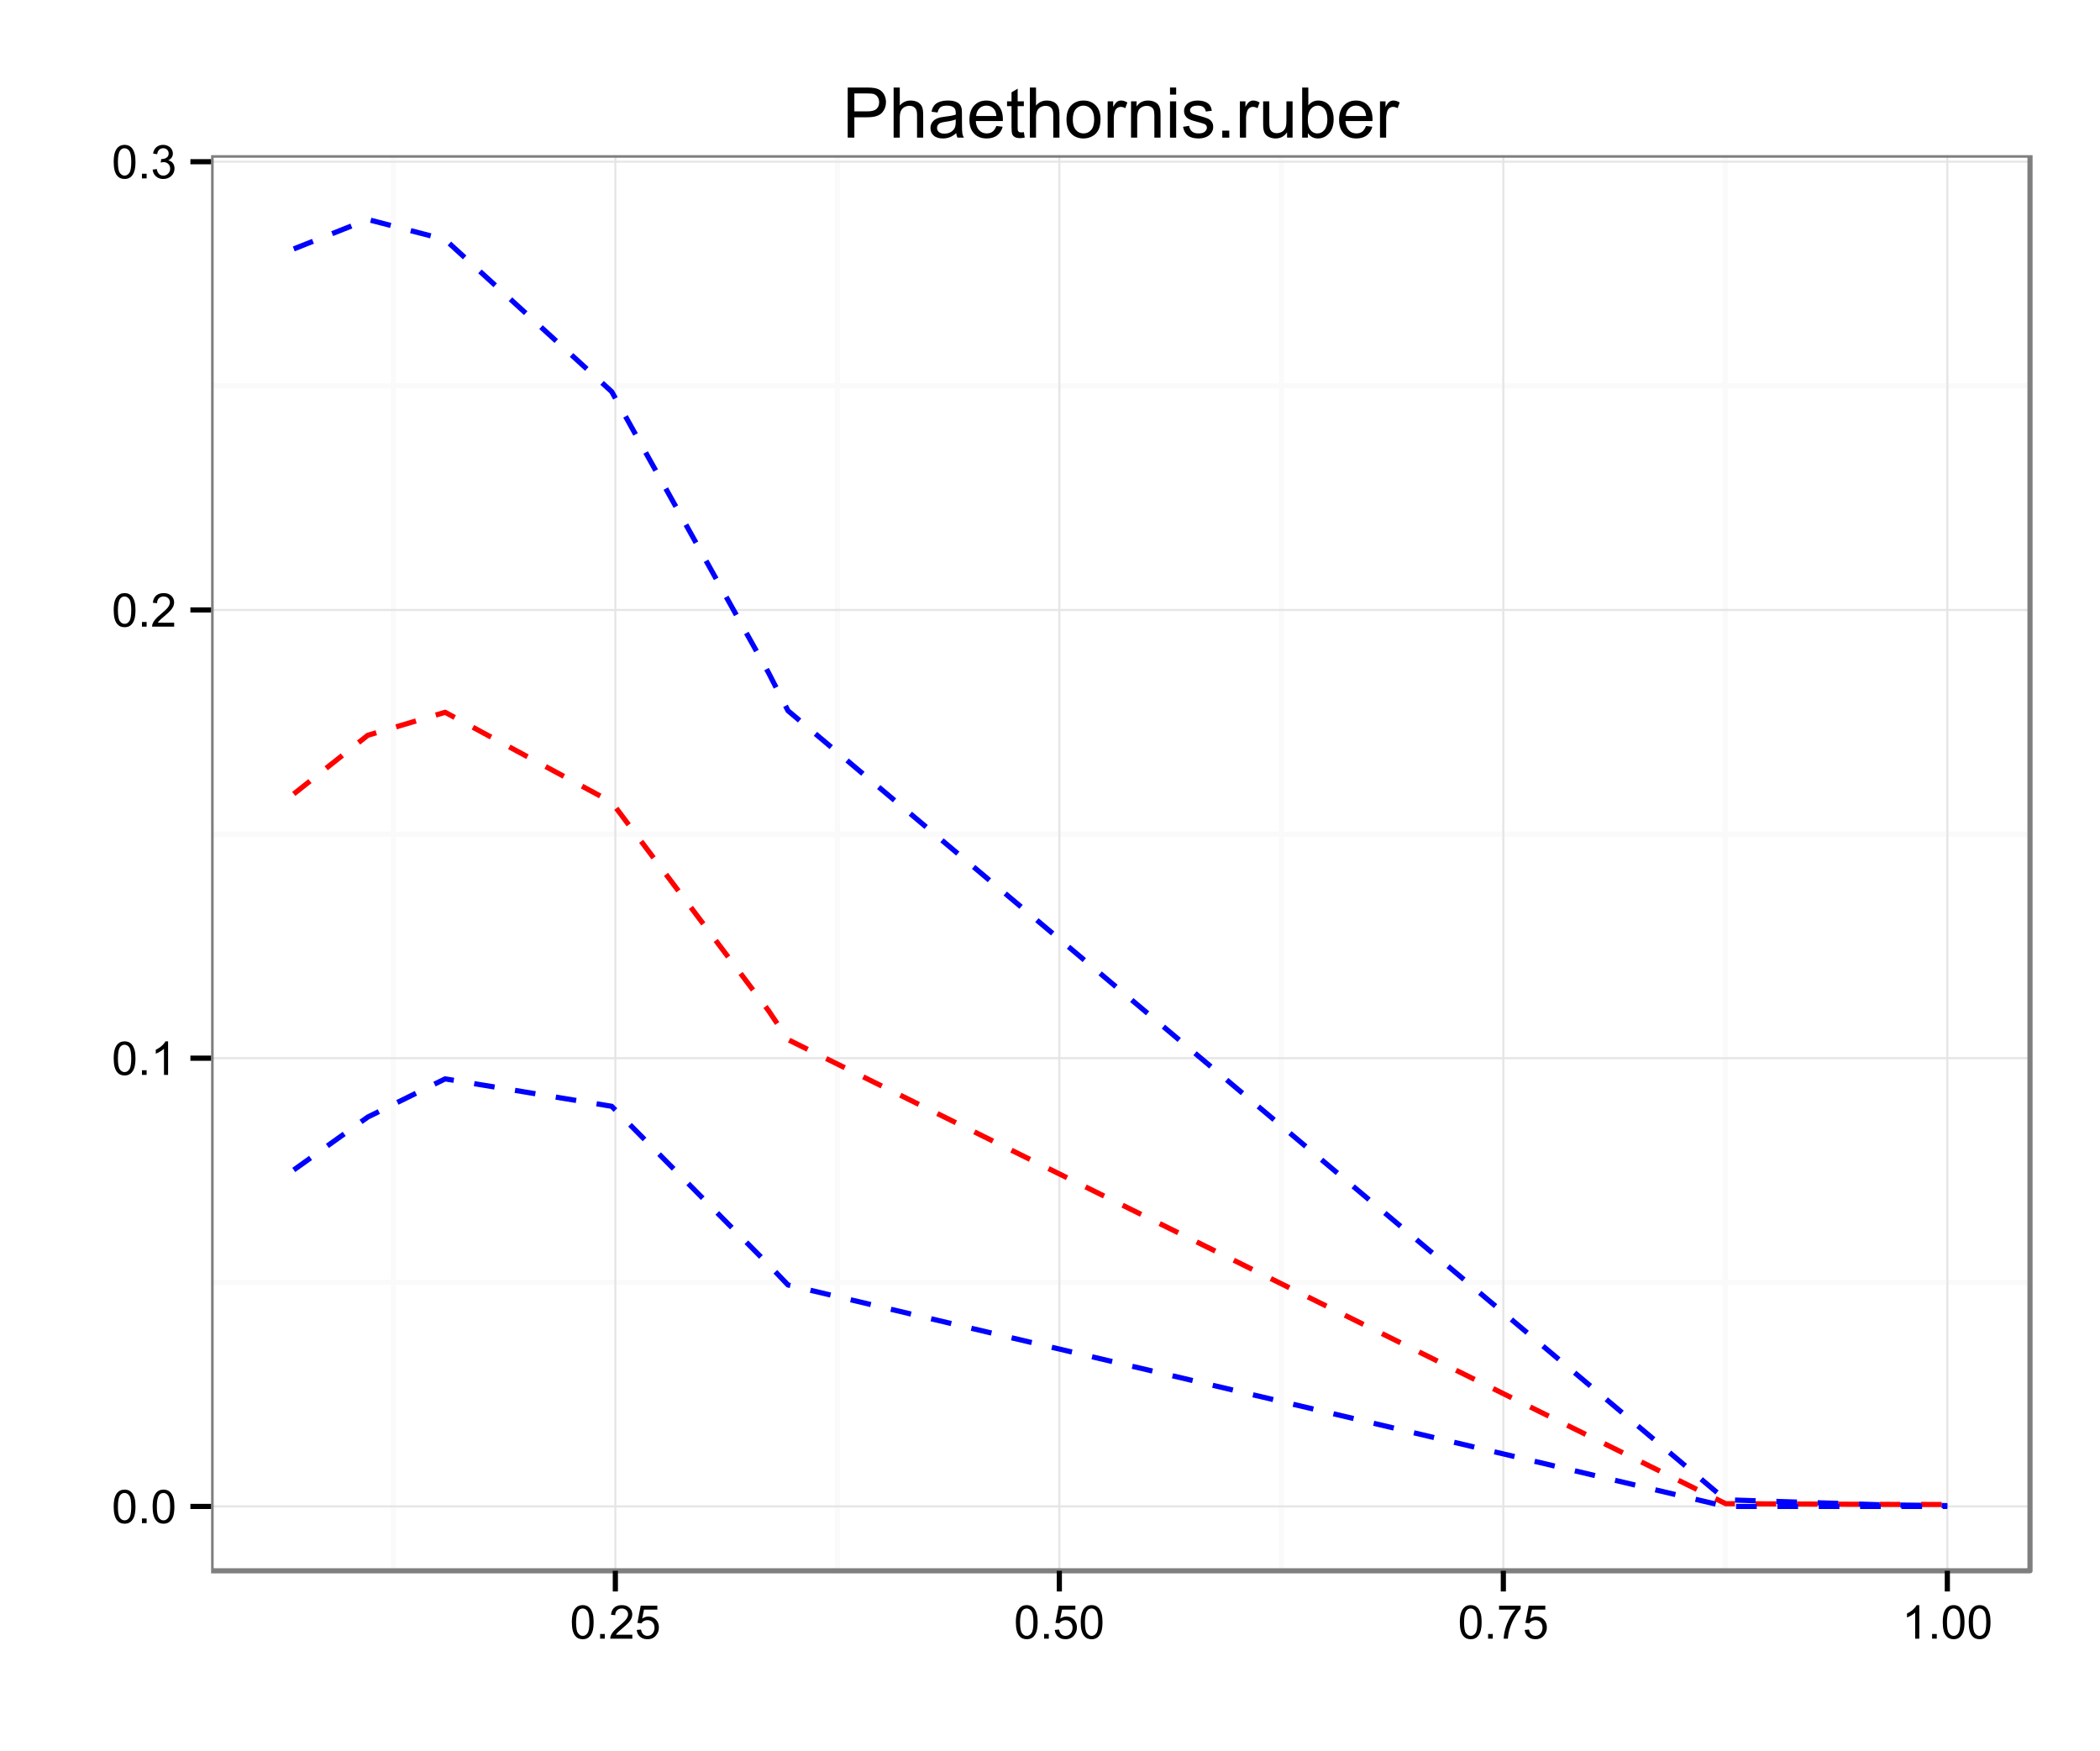
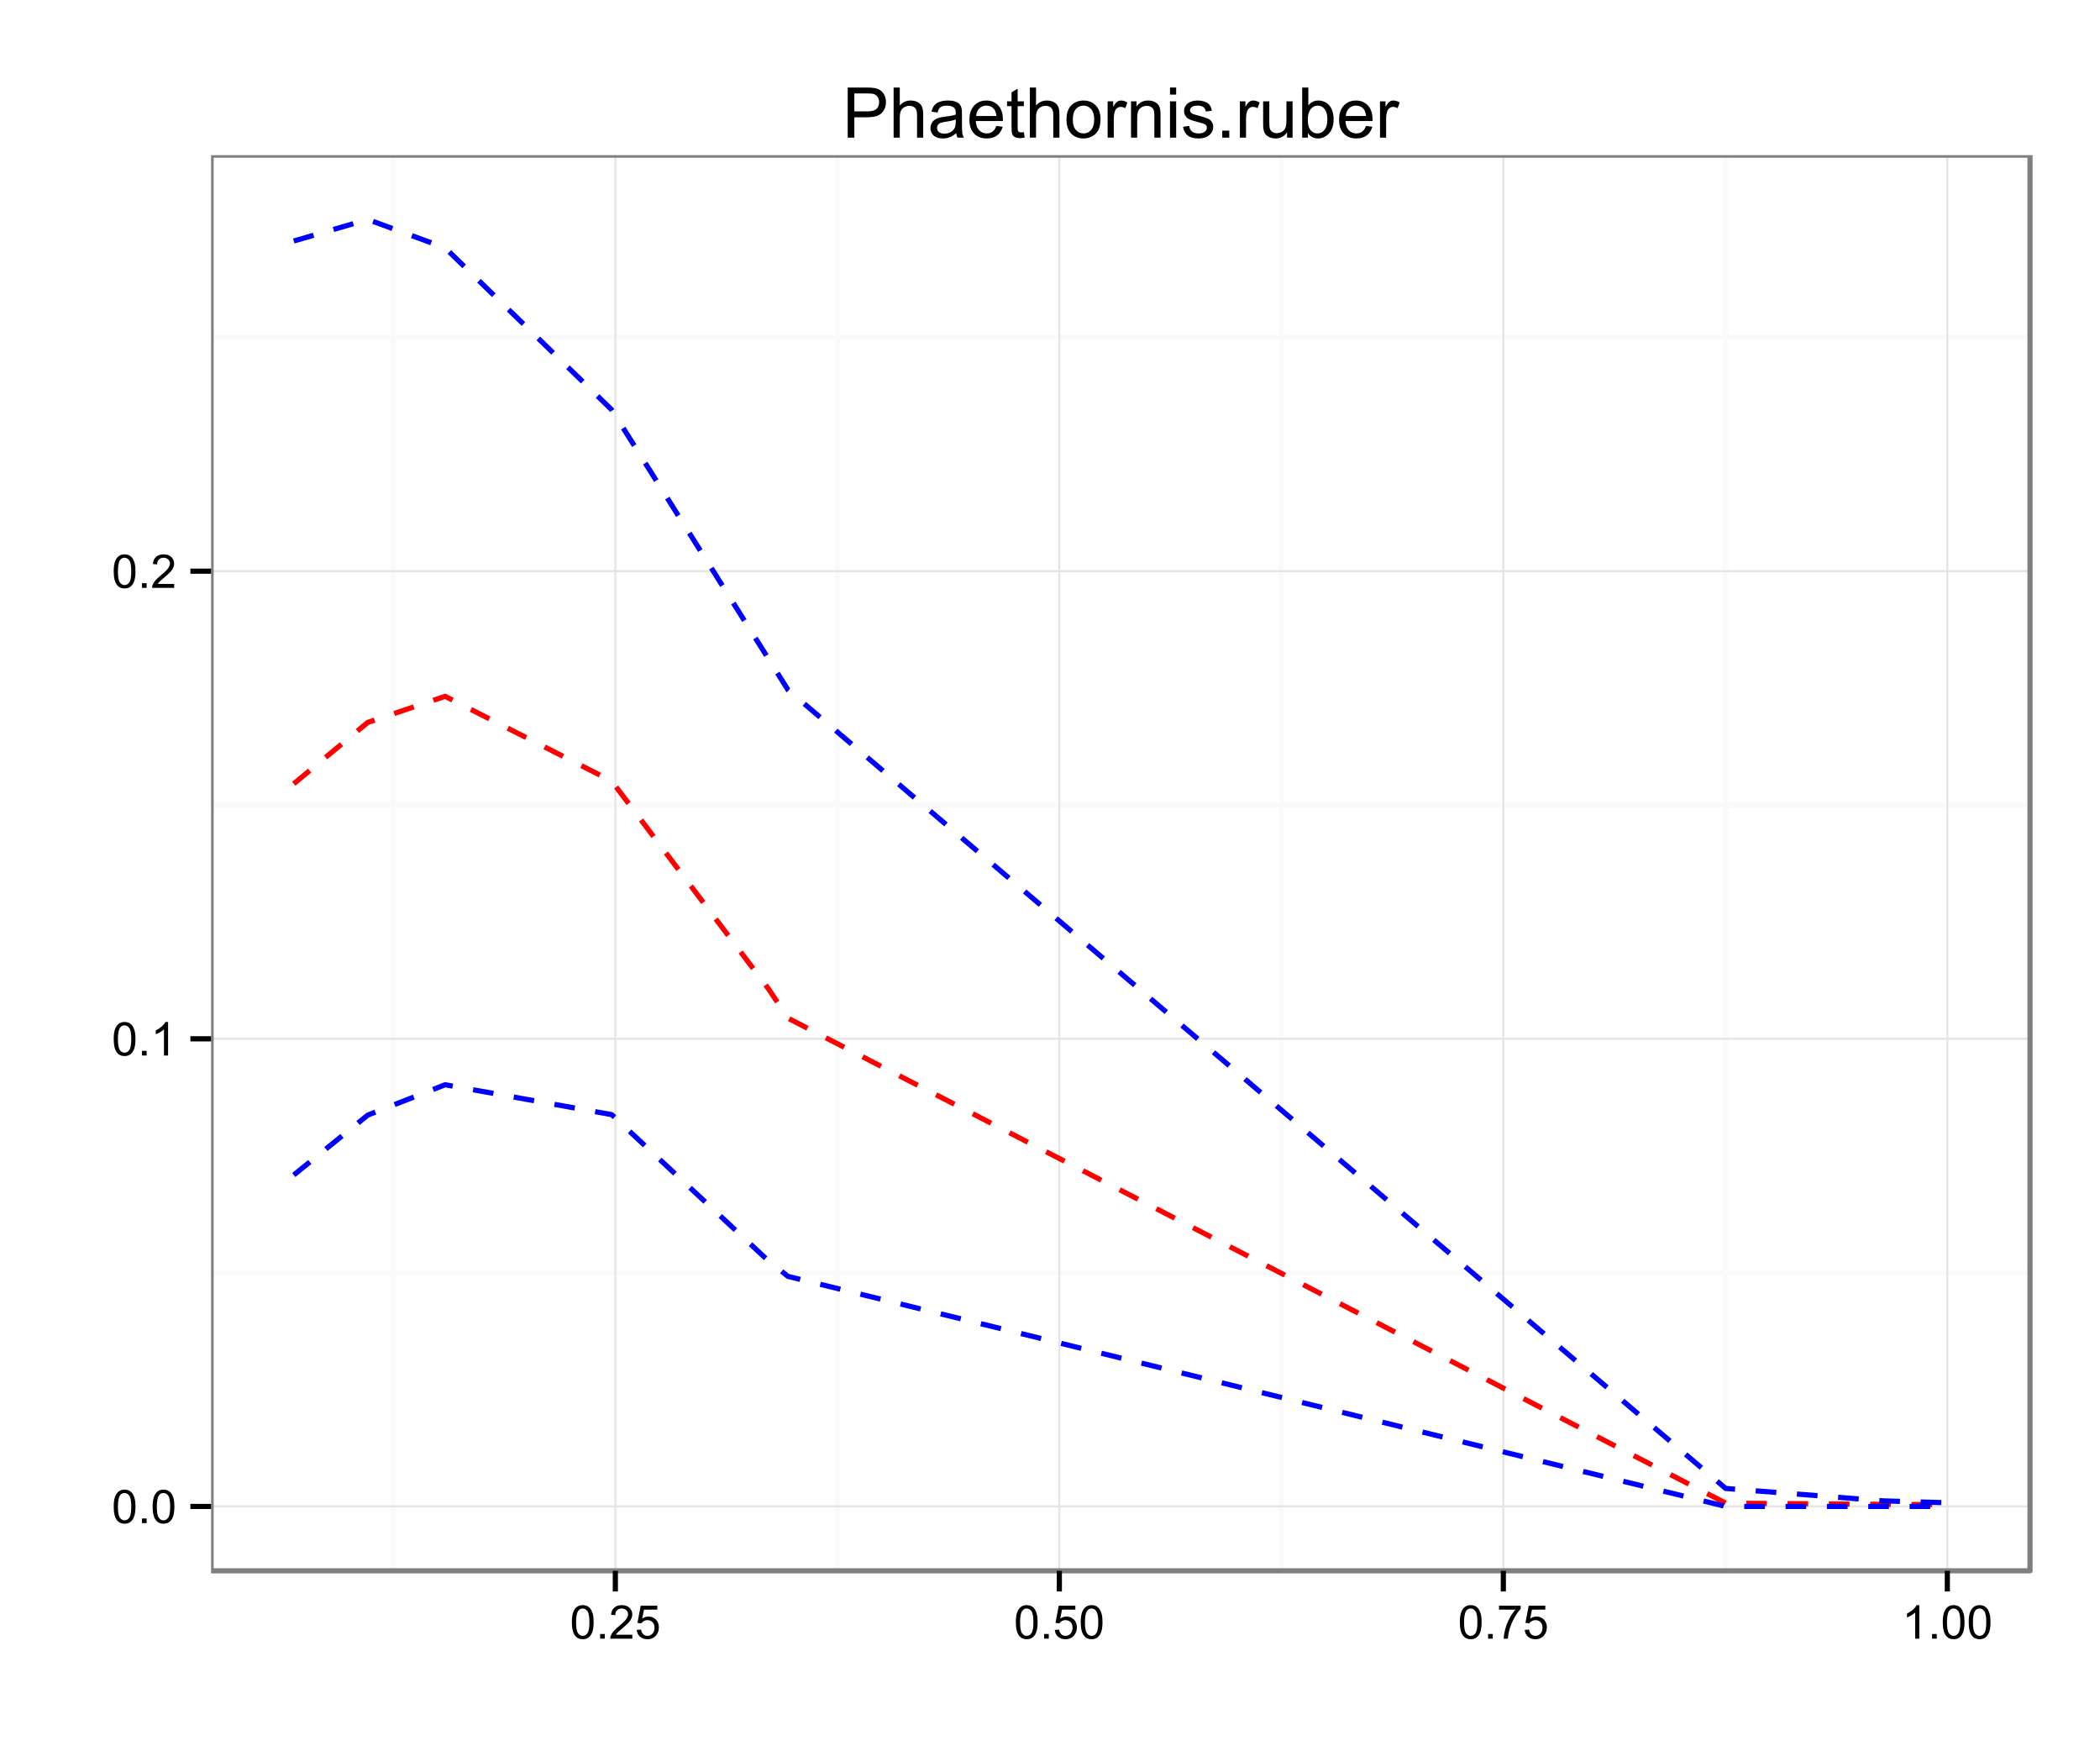
<svg xmlns="http://www.w3.org/2000/svg" xmlns:xlink="http://www.w3.org/1999/xlink" width="432pt" height="360pt" viewBox="0 0 432 360" version="1.1">
  <defs>
    <g>
      <symbol overflow="visible" id="glyph0-0">
        <path style="stroke:none;" d="M 0.398 -3.391 C 0.398 -4.199 0.48 -4.852 0.648 -5.352 C 0.812 -5.844 1.062 -6.227 1.395 -6.496 C 1.723 -6.762 2.137 -6.895 2.641 -6.898 C 3.004 -6.895 3.328 -6.82 3.609 -6.676 C 3.887 -6.523 4.113 -6.312 4.297 -6.035 C 4.477 -5.754 4.621 -5.41 4.723 -5.012 C 4.824 -4.605 4.875 -4.066 4.879 -3.391 C 4.875 -2.582 4.793 -1.93 4.629 -1.438 C 4.465 -0.938 4.215 -0.555 3.887 -0.289 C 3.555 -0.016 3.141 0.117 2.641 0.117 C 1.973 0.117 1.453 -0.117 1.078 -0.594 C 0.625 -1.164 0.398 -2.098 0.398 -3.391 Z M 1.266 -3.391 C 1.266 -2.258 1.395 -1.508 1.66 -1.137 C 1.922 -0.762 2.25 -0.574 2.641 -0.578 C 3.023 -0.574 3.348 -0.762 3.613 -1.141 C 3.875 -1.512 4.008 -2.262 4.012 -3.391 C 4.008 -4.52 3.875 -5.27 3.613 -5.645 C 3.348 -6.012 3.02 -6.199 2.629 -6.203 C 2.238 -6.199 1.93 -6.035 1.703 -5.711 C 1.41 -5.289 1.266 -4.516 1.266 -3.391 Z M 1.266 -3.391 " />
      </symbol>
      <symbol overflow="visible" id="glyph0-1">
        <path style="stroke:none;" d="M 0.871 0 L 0.871 -0.961 L 1.832 -0.961 L 1.832 0 Z M 0.871 0 " />
      </symbol>
      <symbol overflow="visible" id="glyph0-2">
        <path style="stroke:none;" d="M 3.578 0 L 2.734 0 L 2.734 -5.375 C 2.527 -5.18 2.262 -4.988 1.934 -4.793 C 1.602 -4.598 1.305 -4.453 1.047 -4.359 L 1.047 -5.176 C 1.516 -5.395 1.926 -5.664 2.281 -5.98 C 2.633 -6.293 2.883 -6.598 3.031 -6.898 L 3.578 -6.898 Z M 3.578 0 " />
      </symbol>
      <symbol overflow="visible" id="glyph0-3">
        <path style="stroke:none;" d="M 4.832 -0.812 L 4.832 0 L 0.289 0 C 0.281 -0.203 0.316 -0.398 0.391 -0.586 C 0.504 -0.895 0.688 -1.199 0.945 -1.5 C 1.195 -1.797 1.562 -2.141 2.047 -2.539 C 2.789 -3.148 3.297 -3.637 3.562 -3.996 C 3.824 -4.352 3.953 -4.688 3.957 -5.012 C 3.953 -5.34 3.836 -5.621 3.598 -5.855 C 3.355 -6.082 3.043 -6.199 2.664 -6.203 C 2.254 -6.199 1.93 -6.078 1.688 -5.836 C 1.441 -5.59 1.316 -5.25 1.316 -4.824 L 0.449 -4.914 C 0.508 -5.559 0.73 -6.051 1.121 -6.391 C 1.504 -6.727 2.023 -6.895 2.68 -6.898 C 3.336 -6.895 3.859 -6.715 4.246 -6.352 C 4.629 -5.984 4.82 -5.531 4.824 -4.992 C 4.82 -4.715 4.766 -4.441 4.652 -4.18 C 4.539 -3.91 4.352 -3.633 4.094 -3.34 C 3.832 -3.047 3.398 -2.645 2.793 -2.133 C 2.285 -1.707 1.961 -1.418 1.816 -1.266 C 1.672 -1.113 1.551 -0.961 1.461 -0.812 Z M 4.832 -0.812 " />
      </symbol>
      <symbol overflow="visible" id="glyph0-4">
-         <path style="stroke:none;" d="M 0.402 -1.812 L 1.246 -1.926 C 1.34 -1.445 1.504 -1.102 1.738 -0.895 C 1.969 -0.68 2.254 -0.574 2.594 -0.578 C 2.988 -0.574 3.324 -0.711 3.598 -0.988 C 3.871 -1.262 4.008 -1.602 4.008 -2.012 C 4.008 -2.395 3.879 -2.715 3.629 -2.969 C 3.371 -3.219 3.051 -3.344 2.664 -3.348 C 2.5 -3.344 2.301 -3.312 2.066 -3.254 L 2.16 -3.992 C 2.215 -3.984 2.262 -3.984 2.297 -3.984 C 2.656 -3.984 2.977 -4.078 3.266 -4.266 C 3.551 -4.453 3.695 -4.742 3.699 -5.133 C 3.695 -5.441 3.59 -5.695 3.383 -5.902 C 3.172 -6.102 2.902 -6.203 2.574 -6.207 C 2.242 -6.203 1.969 -6.102 1.754 -5.895 C 1.531 -5.688 1.391 -5.379 1.332 -4.969 L 0.488 -5.117 C 0.586 -5.68 0.82 -6.121 1.188 -6.434 C 1.551 -6.742 2.008 -6.895 2.555 -6.898 C 2.93 -6.895 3.273 -6.816 3.59 -6.656 C 3.902 -6.496 4.145 -6.277 4.312 -6 C 4.48 -5.719 4.562 -5.422 4.566 -5.113 C 4.562 -4.812 4.484 -4.543 4.324 -4.301 C 4.164 -4.059 3.926 -3.863 3.617 -3.723 C 4.02 -3.625 4.336 -3.43 4.562 -3.137 C 4.785 -2.84 4.898 -2.473 4.902 -2.031 C 4.898 -1.426 4.68 -0.918 4.246 -0.504 C 3.805 -0.09 3.25 0.117 2.586 0.121 C 1.98 0.117 1.48 -0.059 1.086 -0.418 C 0.684 -0.773 0.457 -1.238 0.402 -1.812 Z M 0.402 -1.812 " />
+         <path style="stroke:none;" d="M 0.398 -1.801 L 1.285 -1.875 C 1.348 -1.441 1.5 -1.117 1.742 -0.902 C 1.977 -0.684 2.266 -0.574 2.605 -0.578 C 3.008 -0.574 3.352 -0.727 3.637 -1.035 C 3.914 -1.34 4.055 -1.746 4.059 -2.254 C 4.055 -2.734 3.918 -3.113 3.652 -3.395 C 3.379 -3.668 3.027 -3.809 2.594 -3.812 C 2.316 -3.809 2.07 -3.746 1.855 -3.625 C 1.633 -3.5 1.461 -3.34 1.34 -3.145 L 0.547 -3.25 L 1.215 -6.777 L 4.633 -6.777 L 4.633 -5.973 L 1.891 -5.973 L 1.52 -4.125 C 1.926 -4.41 2.359 -4.551 2.816 -4.555 C 3.414 -4.551 3.922 -4.344 4.336 -3.93 C 4.746 -3.512 4.949 -2.977 4.953 -2.328 C 4.949 -1.703 4.77 -1.168 4.41 -0.719 C 3.969 -0.16 3.367 0.117 2.605 0.117 C 1.977 0.117 1.465 -0.055 1.074 -0.406 C 0.676 -0.754 0.453 -1.219 0.398 -1.801 Z M 0.398 -1.801 " />
      </symbol>
      <symbol overflow="visible" id="glyph0-5">
-         <path style="stroke:none;" d="M 0.398 -1.801 L 1.285 -1.875 C 1.348 -1.441 1.5 -1.117 1.742 -0.902 C 1.977 -0.684 2.266 -0.574 2.605 -0.578 C 3.008 -0.574 3.352 -0.727 3.637 -1.035 C 3.914 -1.34 4.055 -1.746 4.059 -2.254 C 4.055 -2.734 3.918 -3.113 3.652 -3.395 C 3.379 -3.668 3.027 -3.809 2.594 -3.812 C 2.316 -3.809 2.07 -3.746 1.855 -3.625 C 1.633 -3.5 1.461 -3.34 1.34 -3.145 L 0.547 -3.25 L 1.215 -6.777 L 4.633 -6.777 L 4.633 -5.973 L 1.891 -5.973 L 1.52 -4.125 C 1.926 -4.41 2.359 -4.551 2.816 -4.555 C 3.414 -4.551 3.922 -4.344 4.336 -3.93 C 4.746 -3.512 4.949 -2.977 4.953 -2.328 C 4.949 -1.703 4.77 -1.168 4.41 -0.719 C 3.969 -0.16 3.367 0.117 2.605 0.117 C 1.977 0.117 1.465 -0.055 1.074 -0.406 C 0.676 -0.754 0.453 -1.219 0.398 -1.801 Z M 0.398 -1.801 " />
-       </symbol>
-       <symbol overflow="visible" id="glyph0-6">
        <path style="stroke:none;" d="M 0.453 -5.973 L 0.453 -6.781 L 4.902 -6.781 L 4.902 -6.125 C 4.461 -5.656 4.027 -5.039 3.602 -4.27 C 3.168 -3.496 2.836 -2.703 2.605 -1.891 C 2.434 -1.312 2.324 -0.684 2.281 0 L 1.414 0 C 1.422 -0.539 1.531 -1.191 1.734 -1.961 C 1.938 -2.723 2.227 -3.461 2.609 -4.176 C 2.984 -4.883 3.391 -5.48 3.82 -5.973 Z M 0.453 -5.973 " />
      </symbol>
      <symbol overflow="visible" id="glyph1-0">
        <path style="stroke:none;" d="M 1.109 0 L 1.109 -10.309 L 5 -10.309 C 5.68 -10.305 6.203 -10.273 6.566 -10.211 C 7.07 -10.121 7.496 -9.961 7.84 -9.727 C 8.18 -9.488 8.453 -9.156 8.664 -8.73 C 8.871 -8.305 8.977 -7.836 8.98 -7.328 C 8.977 -6.449 8.695 -5.707 8.141 -5.102 C 7.578 -4.492 6.57 -4.188 5.117 -4.191 L 2.477 -4.191 L 2.477 0 Z M 2.477 -5.406 L 5.141 -5.406 C 6.016 -5.402 6.641 -5.566 7.016 -5.898 C 7.383 -6.223 7.57 -6.684 7.574 -7.285 C 7.57 -7.711 7.461 -8.082 7.246 -8.391 C 7.023 -8.695 6.734 -8.898 6.383 -9 C 6.148 -9.059 5.727 -9.086 5.113 -9.09 L 2.477 -9.09 Z M 2.477 -5.406 " />
      </symbol>
      <symbol overflow="visible" id="glyph1-1">
        <path style="stroke:none;" d="M 0.949 0 L 0.949 -10.309 L 2.215 -10.309 L 2.215 -6.609 C 2.805 -7.293 3.547 -7.633 4.449 -7.637 C 5 -7.633 5.48 -7.523 5.891 -7.309 C 6.297 -7.086 6.59 -6.785 6.766 -6.402 C 6.941 -6.016 7.031 -5.457 7.031 -4.73 L 7.031 0 L 5.766 0 L 5.766 -4.73 C 5.766 -5.359 5.625 -5.82 5.352 -6.113 C 5.074 -6.398 4.688 -6.543 4.191 -6.547 C 3.812 -6.543 3.461 -6.445 3.133 -6.254 C 2.801 -6.055 2.566 -5.793 2.426 -5.461 C 2.285 -5.129 2.215 -4.668 2.215 -4.086 L 2.215 0 Z M 0.949 0 " />
      </symbol>
      <symbol overflow="visible" id="glyph1-2">
        <path style="stroke:none;" d="M 5.82 -0.922 C 5.348 -0.52 4.898 -0.238 4.465 -0.078 C 4.031 0.086 3.566 0.164 3.074 0.168 C 2.25 0.164 1.617 -0.035 1.18 -0.434 C 0.734 -0.832 0.516 -1.344 0.52 -1.969 C 0.516 -2.332 0.598 -2.664 0.77 -2.969 C 0.934 -3.27 1.152 -3.512 1.422 -3.699 C 1.691 -3.879 1.996 -4.02 2.336 -4.113 C 2.582 -4.176 2.957 -4.238 3.461 -4.305 C 4.48 -4.422 5.23 -4.566 5.715 -4.738 C 5.715 -4.91 5.719 -5.02 5.723 -5.07 C 5.719 -5.582 5.598 -5.945 5.363 -6.16 C 5.035 -6.441 4.555 -6.586 3.922 -6.59 C 3.324 -6.586 2.887 -6.48 2.605 -6.273 C 2.32 -6.062 2.109 -5.695 1.977 -5.168 L 0.738 -5.336 C 0.848 -5.863 1.031 -6.293 1.293 -6.621 C 1.547 -6.945 1.918 -7.195 2.41 -7.371 C 2.895 -7.547 3.461 -7.633 4.105 -7.637 C 4.742 -7.633 5.262 -7.559 5.66 -7.41 C 6.059 -7.258 6.352 -7.07 6.539 -6.844 C 6.727 -6.617 6.855 -6.328 6.934 -5.984 C 6.973 -5.766 6.996 -5.379 6.996 -4.816 L 6.996 -3.129 C 6.996 -1.949 7.02 -1.203 7.074 -0.895 C 7.125 -0.582 7.234 -0.285 7.398 0 L 6.074 0 C 5.941 -0.262 5.855 -0.566 5.82 -0.922 Z M 5.715 -3.746 C 5.254 -3.555 4.566 -3.398 3.648 -3.27 C 3.125 -3.191 2.758 -3.105 2.543 -3.016 C 2.328 -2.918 2.16 -2.781 2.047 -2.605 C 1.926 -2.422 1.867 -2.223 1.871 -2.004 C 1.867 -1.664 1.996 -1.383 2.254 -1.16 C 2.508 -0.934 2.883 -0.82 3.375 -0.824 C 3.859 -0.82 4.293 -0.926 4.676 -1.141 C 5.055 -1.352 5.332 -1.645 5.512 -2.02 C 5.645 -2.301 5.711 -2.723 5.715 -3.285 Z M 5.715 -3.746 " />
      </symbol>
      <symbol overflow="visible" id="glyph1-3">
        <path style="stroke:none;" d="M 6.062 -2.406 L 7.367 -2.242 C 7.156 -1.477 6.777 -0.883 6.223 -0.465 C 5.664 -0.043 4.949 0.164 4.086 0.168 C 2.988 0.164 2.121 -0.168 1.484 -0.84 C 0.844 -1.508 0.527 -2.453 0.527 -3.672 C 0.527 -4.926 0.848 -5.898 1.496 -6.594 C 2.141 -7.285 2.98 -7.633 4.016 -7.637 C 5.008 -7.633 5.824 -7.293 6.461 -6.617 C 7.09 -5.934 7.406 -4.977 7.41 -3.746 C 7.406 -3.668 7.402 -3.559 7.402 -3.41 L 1.836 -3.41 C 1.879 -2.59 2.113 -1.961 2.531 -1.523 C 2.945 -1.086 3.465 -0.867 4.094 -0.871 C 4.555 -0.867 4.949 -0.988 5.281 -1.234 C 5.605 -1.477 5.867 -1.867 6.062 -2.406 Z M 1.906 -4.449 L 6.074 -4.449 C 6.016 -5.074 5.855 -5.547 5.598 -5.863 C 5.191 -6.348 4.668 -6.59 4.027 -6.594 C 3.441 -6.59 2.953 -6.398 2.562 -6.012 C 2.164 -5.621 1.945 -5.098 1.906 -4.449 Z M 1.906 -4.449 " />
      </symbol>
      <symbol overflow="visible" id="glyph1-4">
        <path style="stroke:none;" d="M 3.711 -1.133 L 3.895 -0.016 C 3.535 0.059 3.215 0.094 2.938 0.098 C 2.477 0.094 2.121 0.023 1.871 -0.117 C 1.613 -0.262 1.438 -0.453 1.336 -0.691 C 1.23 -0.926 1.176 -1.422 1.18 -2.188 L 1.18 -6.484 L 0.254 -6.484 L 0.254 -7.469 L 1.18 -7.469 L 1.18 -9.316 L 2.441 -10.074 L 2.441 -7.469 L 3.711 -7.469 L 3.711 -6.484 L 2.441 -6.484 L 2.441 -2.117 C 2.438 -1.75 2.461 -1.52 2.508 -1.418 C 2.551 -1.316 2.621 -1.234 2.723 -1.172 C 2.82 -1.109 2.965 -1.078 3.156 -1.082 C 3.293 -1.078 3.477 -1.094 3.711 -1.133 Z M 3.711 -1.133 " />
      </symbol>
      <symbol overflow="visible" id="glyph1-5">
        <path style="stroke:none;" d="M 0.477 -3.734 C 0.473 -5.113 0.859 -6.137 1.633 -6.805 C 2.27 -7.355 3.051 -7.633 3.98 -7.637 C 5.004 -7.633 5.844 -7.297 6.496 -6.625 C 7.145 -5.949 7.469 -5.02 7.473 -3.84 C 7.469 -2.875 7.324 -2.121 7.039 -1.57 C 6.75 -1.02 6.332 -0.59 5.781 -0.289 C 5.23 0.016 4.629 0.164 3.98 0.168 C 2.93 0.164 2.086 -0.168 1.441 -0.836 C 0.797 -1.504 0.473 -2.469 0.477 -3.734 Z M 1.777 -3.734 C 1.773 -2.773 1.984 -2.059 2.402 -1.586 C 2.82 -1.105 3.344 -0.867 3.98 -0.871 C 4.605 -0.867 5.129 -1.105 5.547 -1.586 C 5.961 -2.062 6.168 -2.793 6.172 -3.777 C 6.168 -4.695 5.961 -5.395 5.543 -5.875 C 5.121 -6.348 4.598 -6.586 3.98 -6.59 C 3.344 -6.586 2.82 -6.348 2.402 -5.879 C 1.984 -5.402 1.773 -4.688 1.777 -3.734 Z M 1.777 -3.734 " />
      </symbol>
      <symbol overflow="visible" id="glyph1-6">
        <path style="stroke:none;" d="M 0.934 0 L 0.934 -7.469 L 2.074 -7.469 L 2.074 -6.336 C 2.363 -6.859 2.629 -7.211 2.879 -7.383 C 3.121 -7.551 3.395 -7.633 3.691 -7.637 C 4.117 -7.633 4.551 -7.496 4.992 -7.227 L 4.555 -6.055 C 4.242 -6.234 3.934 -6.328 3.629 -6.328 C 3.348 -6.328 3.102 -6.242 2.883 -6.078 C 2.66 -5.906 2.5 -5.676 2.41 -5.387 C 2.266 -4.934 2.195 -4.441 2.199 -3.91 L 2.199 0 Z M 0.934 0 " />
      </symbol>
      <symbol overflow="visible" id="glyph1-7">
        <path style="stroke:none;" d="M 0.949 0 L 0.949 -7.469 L 2.09 -7.469 L 2.09 -6.406 C 2.633 -7.223 3.426 -7.633 4.465 -7.637 C 4.914 -7.633 5.328 -7.555 5.707 -7.395 C 6.082 -7.23 6.363 -7.016 6.555 -6.758 C 6.738 -6.492 6.867 -6.18 6.945 -5.82 C 6.988 -5.582 7.012 -5.172 7.016 -4.59 L 7.016 0 L 5.75 0 L 5.75 -4.543 C 5.746 -5.055 5.699 -5.441 5.602 -5.699 C 5.504 -5.953 5.328 -6.156 5.078 -6.309 C 4.824 -6.461 4.531 -6.539 4.199 -6.539 C 3.656 -6.539 3.191 -6.367 2.801 -6.023 C 2.41 -5.68 2.215 -5.031 2.215 -4.078 L 2.215 0 Z M 0.949 0 " />
      </symbol>
      <symbol overflow="visible" id="glyph1-8">
        <path style="stroke:none;" d="M 0.957 -8.852 L 0.957 -10.309 L 2.223 -10.309 L 2.223 -8.852 Z M 0.957 0 L 0.957 -7.469 L 2.223 -7.469 L 2.223 0 Z M 0.957 0 " />
      </symbol>
      <symbol overflow="visible" id="glyph1-9">
        <path style="stroke:none;" d="M 0.441 -2.23 L 1.695 -2.426 C 1.762 -1.922 1.957 -1.535 2.281 -1.27 C 2.598 -1 3.047 -0.867 3.629 -0.871 C 4.207 -0.867 4.641 -0.984 4.922 -1.227 C 5.203 -1.461 5.344 -1.738 5.344 -2.059 C 5.344 -2.34 5.219 -2.566 4.973 -2.734 C 4.797 -2.844 4.363 -2.988 3.676 -3.164 C 2.746 -3.398 2.105 -3.598 1.746 -3.77 C 1.387 -3.938 1.113 -4.176 0.93 -4.48 C 0.742 -4.781 0.648 -5.117 0.652 -5.484 C 0.648 -5.816 0.727 -6.125 0.879 -6.41 C 1.031 -6.691 1.238 -6.926 1.504 -7.117 C 1.699 -7.258 1.969 -7.379 2.309 -7.484 C 2.648 -7.582 3.012 -7.633 3.402 -7.637 C 3.984 -7.633 4.5 -7.551 4.945 -7.383 C 5.387 -7.211 5.711 -6.98 5.926 -6.695 C 6.133 -6.406 6.281 -6.02 6.363 -5.539 L 5.125 -5.371 C 5.066 -5.754 4.902 -6.055 4.637 -6.27 C 4.363 -6.484 3.984 -6.59 3.496 -6.594 C 2.91 -6.59 2.496 -6.496 2.25 -6.305 C 2 -6.113 1.875 -5.887 1.879 -5.633 C 1.875 -5.465 1.926 -5.316 2.031 -5.188 C 2.133 -5.047 2.293 -4.938 2.516 -4.852 C 2.641 -4.805 3.016 -4.695 3.637 -4.527 C 4.527 -4.285 5.152 -4.09 5.508 -3.938 C 5.859 -3.785 6.137 -3.562 6.34 -3.273 C 6.543 -2.98 6.645 -2.621 6.645 -2.195 C 6.645 -1.77 6.52 -1.371 6.273 -1 C 6.027 -0.625 5.672 -0.336 5.211 -0.137 C 4.742 0.066 4.219 0.164 3.637 0.168 C 2.664 0.164 1.922 -0.035 1.414 -0.434 C 0.902 -0.836 0.578 -1.434 0.441 -2.23 Z M 0.441 -2.23 " />
      </symbol>
      <symbol overflow="visible" id="glyph1-10">
        <path style="stroke:none;" d="M 1.309 0 L 1.309 -1.441 L 2.75 -1.441 L 2.75 0 Z M 1.309 0 " />
      </symbol>
      <symbol overflow="visible" id="glyph1-11">
        <path style="stroke:none;" d="M 5.844 0 L 5.844 -1.098 C 5.258 -0.254 4.469 0.164 3.473 0.168 C 3.031 0.164 2.621 0.082 2.238 -0.082 C 1.855 -0.25 1.57 -0.461 1.387 -0.719 C 1.199 -0.973 1.07 -1.285 1 -1.66 C 0.945 -1.902 0.918 -2.297 0.922 -2.84 L 0.922 -7.469 L 2.188 -7.469 L 2.188 -3.324 C 2.184 -2.66 2.211 -2.215 2.266 -1.988 C 2.34 -1.652 2.508 -1.395 2.77 -1.207 C 3.023 -1.016 3.344 -0.918 3.727 -0.922 C 4.105 -0.918 4.461 -1.016 4.793 -1.211 C 5.125 -1.402 5.359 -1.668 5.5 -2.008 C 5.637 -2.34 5.707 -2.824 5.711 -3.465 L 5.711 -7.469 L 6.977 -7.469 L 6.977 0 Z M 5.844 0 " />
      </symbol>
      <symbol overflow="visible" id="glyph1-12">
        <path style="stroke:none;" d="M 2.117 0 L 0.941 0 L 0.941 -10.309 L 2.207 -10.309 L 2.207 -6.629 C 2.738 -7.297 3.422 -7.633 4.254 -7.637 C 4.711 -7.633 5.145 -7.543 5.555 -7.359 C 5.965 -7.172 6.301 -6.91 6.57 -6.578 C 6.832 -6.238 7.039 -5.832 7.191 -5.363 C 7.34 -4.887 7.418 -4.383 7.418 -3.848 C 7.418 -2.562 7.102 -1.574 6.469 -0.879 C 5.836 -0.184 5.074 0.164 4.191 0.168 C 3.305 0.164 2.613 -0.199 2.117 -0.934 Z M 2.102 -3.789 C 2.098 -2.891 2.219 -2.242 2.469 -1.848 C 2.863 -1.191 3.402 -0.867 4.086 -0.871 C 4.633 -0.867 5.113 -1.105 5.52 -1.59 C 5.922 -2.066 6.121 -2.785 6.125 -3.742 C 6.121 -4.715 5.93 -5.434 5.543 -5.898 C 5.156 -6.359 4.688 -6.59 4.141 -6.594 C 3.586 -6.59 3.109 -6.352 2.707 -5.871 C 2.301 -5.391 2.098 -4.695 2.102 -3.789 Z M 2.102 -3.789 " />
      </symbol>
    </g>
    <clipPath id="clip1">
      <path d="M 43.422 31.906 L 418.602 31.906 L 418.602 324.051 L 43.422 324.051 Z M 43.422 31.906 " />
    </clipPath>
  </defs>
-   <g id="surface276">
+   <g id="surface331">
    <rect x="0" y="0" width="432" height="360" style="fill:rgb(100%,100%,100%);fill-opacity:1;stroke:none;" />
    <rect x="0" y="0" width="432" height="360" style="fill:rgb(100%,100%,100%);fill-opacity:1;stroke:none;" />
    <path style="fill:none;stroke-width:1.063;stroke-linecap:round;stroke-linejoin:round;stroke:rgb(100%,100%,100%);stroke-opacity:1;stroke-miterlimit:10;" d="M 0 360 L 432 360 L 432 0 L 0 0 Z M 0 360 " />
    <g clip-path="url(#clip1)" clip-rule="nonzero">
      <path style=" stroke:none;fill-rule:nonzero;fill:rgb(100%,100%,100%);fill-opacity:1;" d="M 43.422 323.051 L 417.602 323.051 L 417.602 31.906 L 43.422 31.906 Z M 43.422 323.051 " />
-       <path style="fill:none;stroke-width:1.063;stroke-linecap:butt;stroke-linejoin:round;stroke:rgb(98.039%,98.039%,98.039%);stroke-opacity:1;stroke-miterlimit:10;" d="M 43.422 263.723 L 417.602 263.723 " />
-       <path style="fill:none;stroke-width:1.063;stroke-linecap:butt;stroke-linejoin:round;stroke:rgb(98.039%,98.039%,98.039%);stroke-opacity:1;stroke-miterlimit:10;" d="M 43.422 171.539 L 417.602 171.539 " />
-       <path style="fill:none;stroke-width:1.063;stroke-linecap:butt;stroke-linejoin:round;stroke:rgb(98.039%,98.039%,98.039%);stroke-opacity:1;stroke-miterlimit:10;" d="M 43.422 79.352 L 417.602 79.352 " />
+       <path style="fill:none;stroke-width:1.063;stroke-linecap:butt;stroke-linejoin:round;stroke:rgb(98.039%,98.039%,98.039%);stroke-opacity:1;stroke-miterlimit:10;" d="M 43.422 261.73 L 417.602 261.73 " />
+       <path style="fill:none;stroke-width:1.063;stroke-linecap:butt;stroke-linejoin:round;stroke:rgb(98.039%,98.039%,98.039%);stroke-opacity:1;stroke-miterlimit:10;" d="M 43.422 165.555 L 417.602 165.555 " />
+       <path style="fill:none;stroke-width:1.063;stroke-linecap:butt;stroke-linejoin:round;stroke:rgb(98.039%,98.039%,98.039%);stroke-opacity:1;stroke-miterlimit:10;" d="M 43.422 69.383 L 417.602 69.383 " />
      <path style="fill:none;stroke-width:1.063;stroke-linecap:butt;stroke-linejoin:round;stroke:rgb(98.039%,98.039%,98.039%);stroke-opacity:1;stroke-miterlimit:10;" d="M 80.918 323.051 L 80.918 31.906 " />
      <path style="fill:none;stroke-width:1.063;stroke-linecap:butt;stroke-linejoin:round;stroke:rgb(98.039%,98.039%,98.039%);stroke-opacity:1;stroke-miterlimit:10;" d="M 172.254 323.051 L 172.254 31.906 " />
      <path style="fill:none;stroke-width:1.063;stroke-linecap:butt;stroke-linejoin:round;stroke:rgb(98.039%,98.039%,98.039%);stroke-opacity:1;stroke-miterlimit:10;" d="M 263.59 323.051 L 263.59 31.906 " />
      <path style="fill:none;stroke-width:1.063;stroke-linecap:butt;stroke-linejoin:round;stroke:rgb(98.039%,98.039%,98.039%);stroke-opacity:1;stroke-miterlimit:10;" d="M 354.926 323.051 L 354.926 31.906 " />
      <path style="fill:none;stroke-width:0.425;stroke-linecap:butt;stroke-linejoin:round;stroke:rgb(89.804%,89.804%,89.804%);stroke-opacity:1;stroke-miterlimit:10;" d="M 43.422 309.816 L 417.602 309.816 " />
-       <path style="fill:none;stroke-width:0.425;stroke-linecap:butt;stroke-linejoin:round;stroke:rgb(89.804%,89.804%,89.804%);stroke-opacity:1;stroke-miterlimit:10;" d="M 43.422 217.629 L 417.602 217.629 " />
-       <path style="fill:none;stroke-width:0.425;stroke-linecap:butt;stroke-linejoin:round;stroke:rgb(89.804%,89.804%,89.804%);stroke-opacity:1;stroke-miterlimit:10;" d="M 43.422 125.445 L 417.602 125.445 " />
-       <path style="fill:none;stroke-width:0.425;stroke-linecap:butt;stroke-linejoin:round;stroke:rgb(89.804%,89.804%,89.804%);stroke-opacity:1;stroke-miterlimit:10;" d="M 43.422 33.258 L 417.602 33.258 " />
+       <path style="fill:none;stroke-width:0.425;stroke-linecap:butt;stroke-linejoin:round;stroke:rgb(89.804%,89.804%,89.804%);stroke-opacity:1;stroke-miterlimit:10;" d="M 43.422 213.645 L 417.602 213.645 " />
+       <path style="fill:none;stroke-width:0.425;stroke-linecap:butt;stroke-linejoin:round;stroke:rgb(89.804%,89.804%,89.804%);stroke-opacity:1;stroke-miterlimit:10;" d="M 43.422 117.469 L 417.602 117.469 " />
      <path style="fill:none;stroke-width:0.425;stroke-linecap:butt;stroke-linejoin:round;stroke:rgb(89.804%,89.804%,89.804%);stroke-opacity:1;stroke-miterlimit:10;" d="M 126.586 323.051 L 126.586 31.906 " />
      <path style="fill:none;stroke-width:0.425;stroke-linecap:butt;stroke-linejoin:round;stroke:rgb(89.804%,89.804%,89.804%);stroke-opacity:1;stroke-miterlimit:10;" d="M 217.922 323.051 L 217.922 31.906 " />
      <path style="fill:none;stroke-width:0.425;stroke-linecap:butt;stroke-linejoin:round;stroke:rgb(89.804%,89.804%,89.804%);stroke-opacity:1;stroke-miterlimit:10;" d="M 309.258 323.051 L 309.258 31.906 " />
      <path style="fill:none;stroke-width:0.425;stroke-linecap:butt;stroke-linejoin:round;stroke:rgb(89.804%,89.804%,89.804%);stroke-opacity:1;stroke-miterlimit:10;" d="M 400.594 323.051 L 400.594 31.906 " />
-       <path style="fill:none;stroke-width:1.063;stroke-linecap:butt;stroke-linejoin:round;stroke:rgb(100%,0%,0%);stroke-opacity:1;stroke-dasharray:4.252,4.252;stroke-miterlimit:1;" d="M 60.43 163.285 L 75.66 151.219 L 91.57 146.492 L 125.836 164.977 L 158.086 207.828 L 162.109 213.816 L 354.996 309.25 L 387.488 309.398 L 400.594 309.418 " />
-       <path style="fill:none;stroke-width:1.063;stroke-linecap:butt;stroke-linejoin:round;stroke:rgb(0%,0%,100%);stroke-opacity:1;stroke-dasharray:4.252,4.252;stroke-miterlimit:1;" d="M 60.43 51.195 L 75.66 45.141 L 91.57 49.277 L 125.836 80.547 L 158.086 138.332 L 162.109 146.176 L 354.996 308.449 L 387.488 309.496 L 400.594 309.648 " />
-       <path style="fill:none;stroke-width:1.063;stroke-linecap:butt;stroke-linejoin:round;stroke:rgb(0%,0%,100%);stroke-opacity:1;stroke-dasharray:4.252,4.252;stroke-miterlimit:1;" d="M 60.43 240.617 L 75.66 229.734 L 91.57 221.883 L 125.836 227.523 L 158.086 260.074 L 162.109 264.273 L 354.996 309.816 L 400.594 309.816 " />
+       <path style="fill:none;stroke-width:1.063;stroke-linecap:butt;stroke-linejoin:round;stroke:rgb(100%,0%,0%);stroke-opacity:1;stroke-dasharray:4.252,4.252;stroke-miterlimit:1;" d="M 60.43 161.195 L 75.66 148.57 L 91.57 143.211 L 125.836 160.641 L 158.086 203.363 L 162.109 209.406 L 354.996 309.141 L 387.488 309.387 L 400.594 309.438 " />
+       <path style="fill:none;stroke-width:1.063;stroke-linecap:butt;stroke-linejoin:round;stroke:rgb(0%,0%,100%);stroke-opacity:1;stroke-dasharray:4.252,4.252;stroke-miterlimit:1;" d="M 60.43 49.57 L 75.66 45.141 L 91.57 50.977 L 125.836 84.277 L 158.086 135.5 L 162.109 141.895 L 354.996 306.117 L 387.488 308.676 L 400.594 309.059 " />
+       <path style="fill:none;stroke-width:1.063;stroke-linecap:butt;stroke-linejoin:round;stroke:rgb(0%,0%,100%);stroke-opacity:1;stroke-dasharray:4.252,4.252;stroke-miterlimit:1;" d="M 60.43 241.656 L 75.66 229.332 L 91.57 223.09 L 125.836 229.238 L 158.086 259.324 L 162.109 262.508 L 354.996 309.816 L 400.594 309.816 " />
      <path style="fill:none;stroke-width:1.063;stroke-linecap:round;stroke-linejoin:round;stroke:rgb(49.804%,49.804%,49.804%);stroke-opacity:1;stroke-miterlimit:10;" d="M 43.422 323.051 L 417.602 323.051 L 417.602 31.906 L 43.422 31.906 Z M 43.422 323.051 " />
    </g>
    <g style="fill:rgb(0%,0%,0%);fill-opacity:1;">
      <use xlink:href="#glyph0-0" x="22.992" y="313.254" />
      <use xlink:href="#glyph0-1" x="28.331" y="313.254" />
      <use xlink:href="#glyph0-0" x="30.998" y="313.254" />
    </g>
    <g style="fill:rgb(0%,0%,0%);fill-opacity:1;">
-       <use xlink:href="#glyph0-0" x="22.992" y="221.066" />
-       <use xlink:href="#glyph0-1" x="28.331" y="221.066" />
-       <use xlink:href="#glyph0-2" x="30.998" y="221.066" />
+       <use xlink:href="#glyph0-0" x="22.992" y="217.078" />
+       <use xlink:href="#glyph0-1" x="28.331" y="217.078" />
+       <use xlink:href="#glyph0-2" x="30.998" y="217.078" />
    </g>
    <g style="fill:rgb(0%,0%,0%);fill-opacity:1;">
-       <use xlink:href="#glyph0-0" x="22.992" y="128.879" />
-       <use xlink:href="#glyph0-1" x="28.331" y="128.879" />
-       <use xlink:href="#glyph0-3" x="30.998" y="128.879" />
-     </g>
-     <g style="fill:rgb(0%,0%,0%);fill-opacity:1;">
-       <use xlink:href="#glyph0-0" x="22.992" y="36.691" />
-       <use xlink:href="#glyph0-1" x="28.331" y="36.691" />
-       <use xlink:href="#glyph0-4" x="30.998" y="36.691" />
+       <use xlink:href="#glyph0-0" x="22.992" y="120.906" />
+       <use xlink:href="#glyph0-1" x="28.331" y="120.906" />
+       <use xlink:href="#glyph0-3" x="30.998" y="120.906" />
    </g>
    <path style="fill:none;stroke-width:1.063;stroke-linecap:butt;stroke-linejoin:round;stroke:rgb(0%,0%,0%);stroke-opacity:1;stroke-miterlimit:10;" d="M 39.168 309.816 L 43.422 309.816 " />
-     <path style="fill:none;stroke-width:1.063;stroke-linecap:butt;stroke-linejoin:round;stroke:rgb(0%,0%,0%);stroke-opacity:1;stroke-miterlimit:10;" d="M 39.168 217.629 L 43.422 217.629 " />
-     <path style="fill:none;stroke-width:1.063;stroke-linecap:butt;stroke-linejoin:round;stroke:rgb(0%,0%,0%);stroke-opacity:1;stroke-miterlimit:10;" d="M 39.168 125.445 L 43.422 125.445 " />
-     <path style="fill:none;stroke-width:1.063;stroke-linecap:butt;stroke-linejoin:round;stroke:rgb(0%,0%,0%);stroke-opacity:1;stroke-miterlimit:10;" d="M 39.168 33.258 L 43.422 33.258 " />
+     <path style="fill:none;stroke-width:1.063;stroke-linecap:butt;stroke-linejoin:round;stroke:rgb(0%,0%,0%);stroke-opacity:1;stroke-miterlimit:10;" d="M 39.168 213.645 L 43.422 213.645 " />
+     <path style="fill:none;stroke-width:1.063;stroke-linecap:butt;stroke-linejoin:round;stroke:rgb(0%,0%,0%);stroke-opacity:1;stroke-miterlimit:10;" d="M 39.168 117.469 L 43.422 117.469 " />
    <path style="fill:none;stroke-width:1.063;stroke-linecap:butt;stroke-linejoin:round;stroke:rgb(0%,0%,0%);stroke-opacity:1;stroke-miterlimit:10;" d="M 126.586 327.305 L 126.586 323.051 " />
    <path style="fill:none;stroke-width:1.063;stroke-linecap:butt;stroke-linejoin:round;stroke:rgb(0%,0%,0%);stroke-opacity:1;stroke-miterlimit:10;" d="M 217.922 327.305 L 217.922 323.051 " />
    <path style="fill:none;stroke-width:1.063;stroke-linecap:butt;stroke-linejoin:round;stroke:rgb(0%,0%,0%);stroke-opacity:1;stroke-miterlimit:10;" d="M 309.258 327.305 L 309.258 323.051 " />
    <path style="fill:none;stroke-width:1.063;stroke-linecap:butt;stroke-linejoin:round;stroke:rgb(0%,0%,0%);stroke-opacity:1;stroke-miterlimit:10;" d="M 400.594 327.305 L 400.594 323.051 " />
    <g style="fill:rgb(0%,0%,0%);fill-opacity:1;">
      <use xlink:href="#glyph0-0" x="117.242" y="337.012" />
      <use xlink:href="#glyph0-1" x="122.581" y="337.012" />
      <use xlink:href="#glyph0-3" x="125.248" y="337.012" />
-       <use xlink:href="#glyph0-5" x="130.588" y="337.012" />
+       <use xlink:href="#glyph0-4" x="130.588" y="337.012" />
    </g>
    <g style="fill:rgb(0%,0%,0%);fill-opacity:1;">
      <use xlink:href="#glyph0-0" x="208.578" y="337.012" />
      <use xlink:href="#glyph0-1" x="213.917" y="337.012" />
-       <use xlink:href="#glyph0-5" x="216.584" y="337.012" />
+       <use xlink:href="#glyph0-4" x="216.584" y="337.012" />
      <use xlink:href="#glyph0-0" x="221.923" y="337.012" />
    </g>
    <g style="fill:rgb(0%,0%,0%);fill-opacity:1;">
      <use xlink:href="#glyph0-0" x="299.914" y="337.012" />
      <use xlink:href="#glyph0-1" x="305.253" y="337.012" />
-       <use xlink:href="#glyph0-6" x="307.92" y="337.012" />
-       <use xlink:href="#glyph0-5" x="313.259" y="337.012" />
+       <use xlink:href="#glyph0-5" x="307.92" y="337.012" />
+       <use xlink:href="#glyph0-4" x="313.259" y="337.012" />
    </g>
    <g style="fill:rgb(0%,0%,0%);fill-opacity:1;">
      <use xlink:href="#glyph0-2" x="391.25" y="337.012" />
      <use xlink:href="#glyph0-1" x="396.589" y="337.012" />
      <use xlink:href="#glyph0-0" x="399.256" y="337.012" />
      <use xlink:href="#glyph0-0" x="404.595" y="337.012" />
    </g>
    <g style="fill:rgb(0%,0%,0%);fill-opacity:1;">
      <use xlink:href="#glyph1-0" x="173.277" y="28.309" />
      <use xlink:href="#glyph1-1" x="182.882" y="28.309" />
      <use xlink:href="#glyph1-2" x="190.891" y="28.309" />
      <use xlink:href="#glyph1-3" x="198.899" y="28.309" />
      <use xlink:href="#glyph1-4" x="206.908" y="28.309" />
      <use xlink:href="#glyph1-1" x="210.909" y="28.309" />
      <use xlink:href="#glyph1-5" x="218.917" y="28.309" />
      <use xlink:href="#glyph1-6" x="226.926" y="28.309" />
      <use xlink:href="#glyph1-7" x="231.721" y="28.309" />
      <use xlink:href="#glyph1-8" x="239.73" y="28.309" />
      <use xlink:href="#glyph1-9" x="242.929" y="28.309" />
      <use xlink:href="#glyph1-10" x="250.129" y="28.309" />
      <use xlink:href="#glyph1-6" x="254.13" y="28.309" />
      <use xlink:href="#glyph1-11" x="258.925" y="28.309" />
      <use xlink:href="#glyph1-12" x="266.934" y="28.309" />
      <use xlink:href="#glyph1-3" x="274.942" y="28.309" />
      <use xlink:href="#glyph1-6" x="282.951" y="28.309" />
    </g>
  </g>
</svg>
